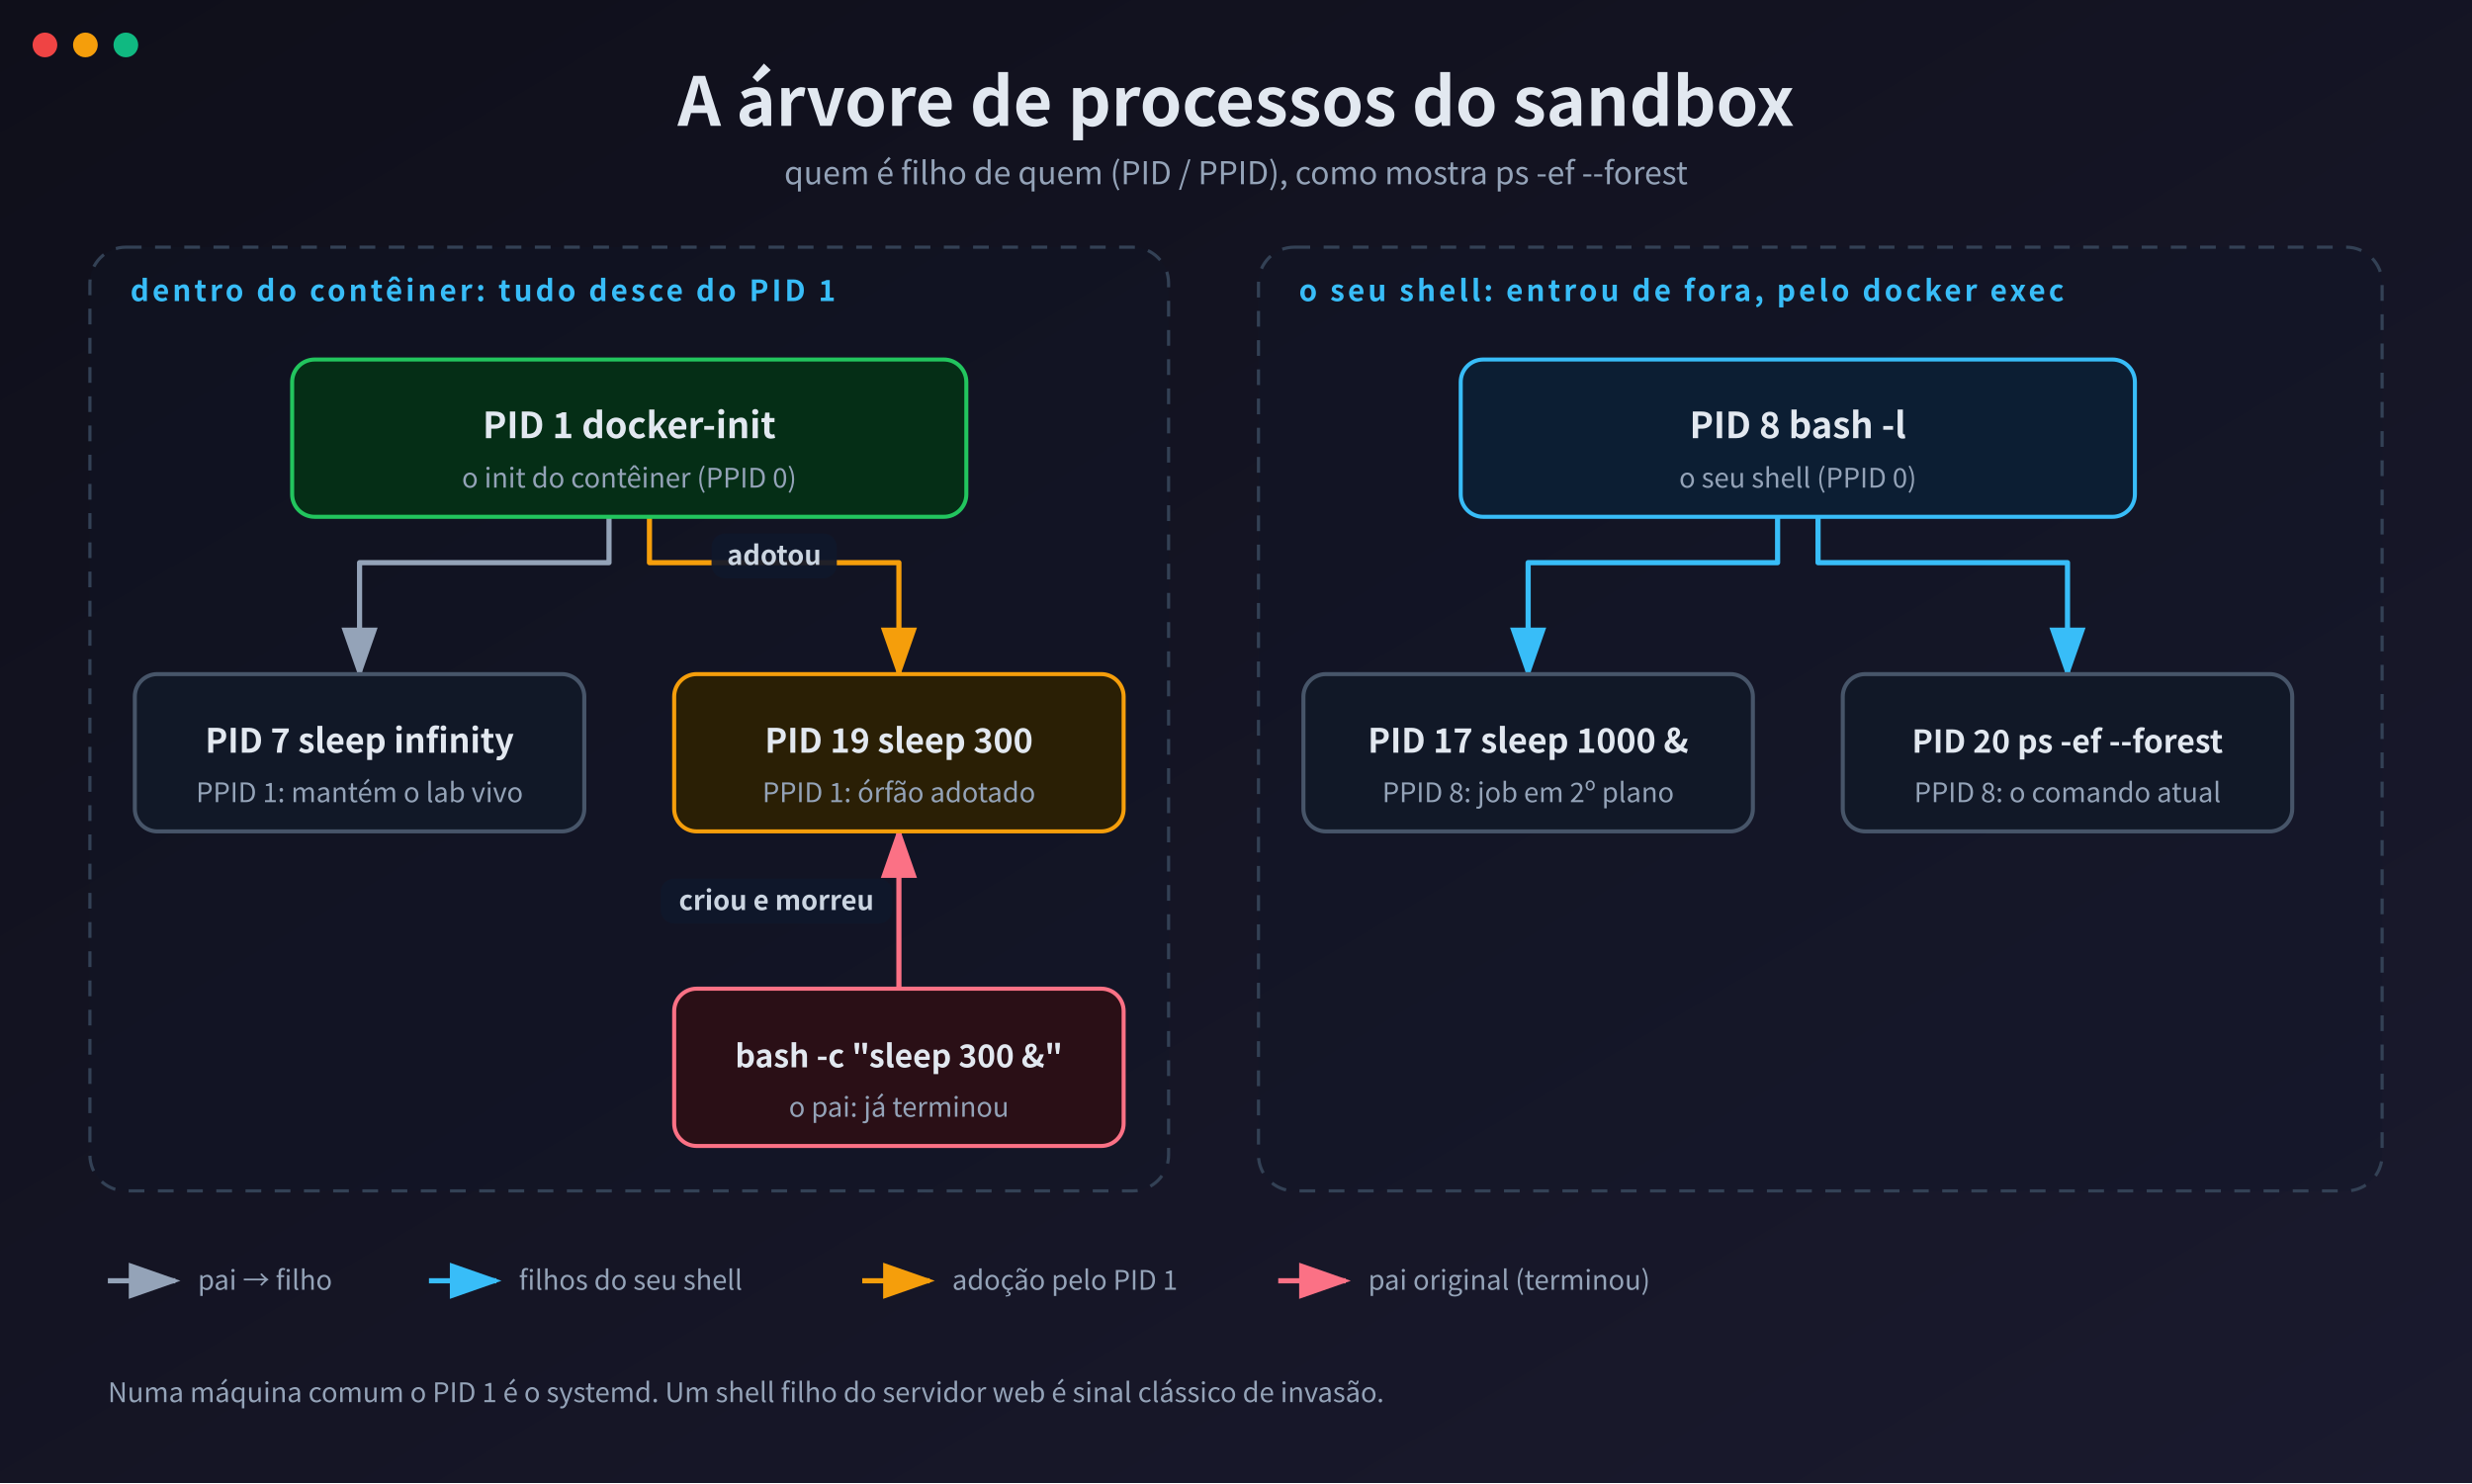
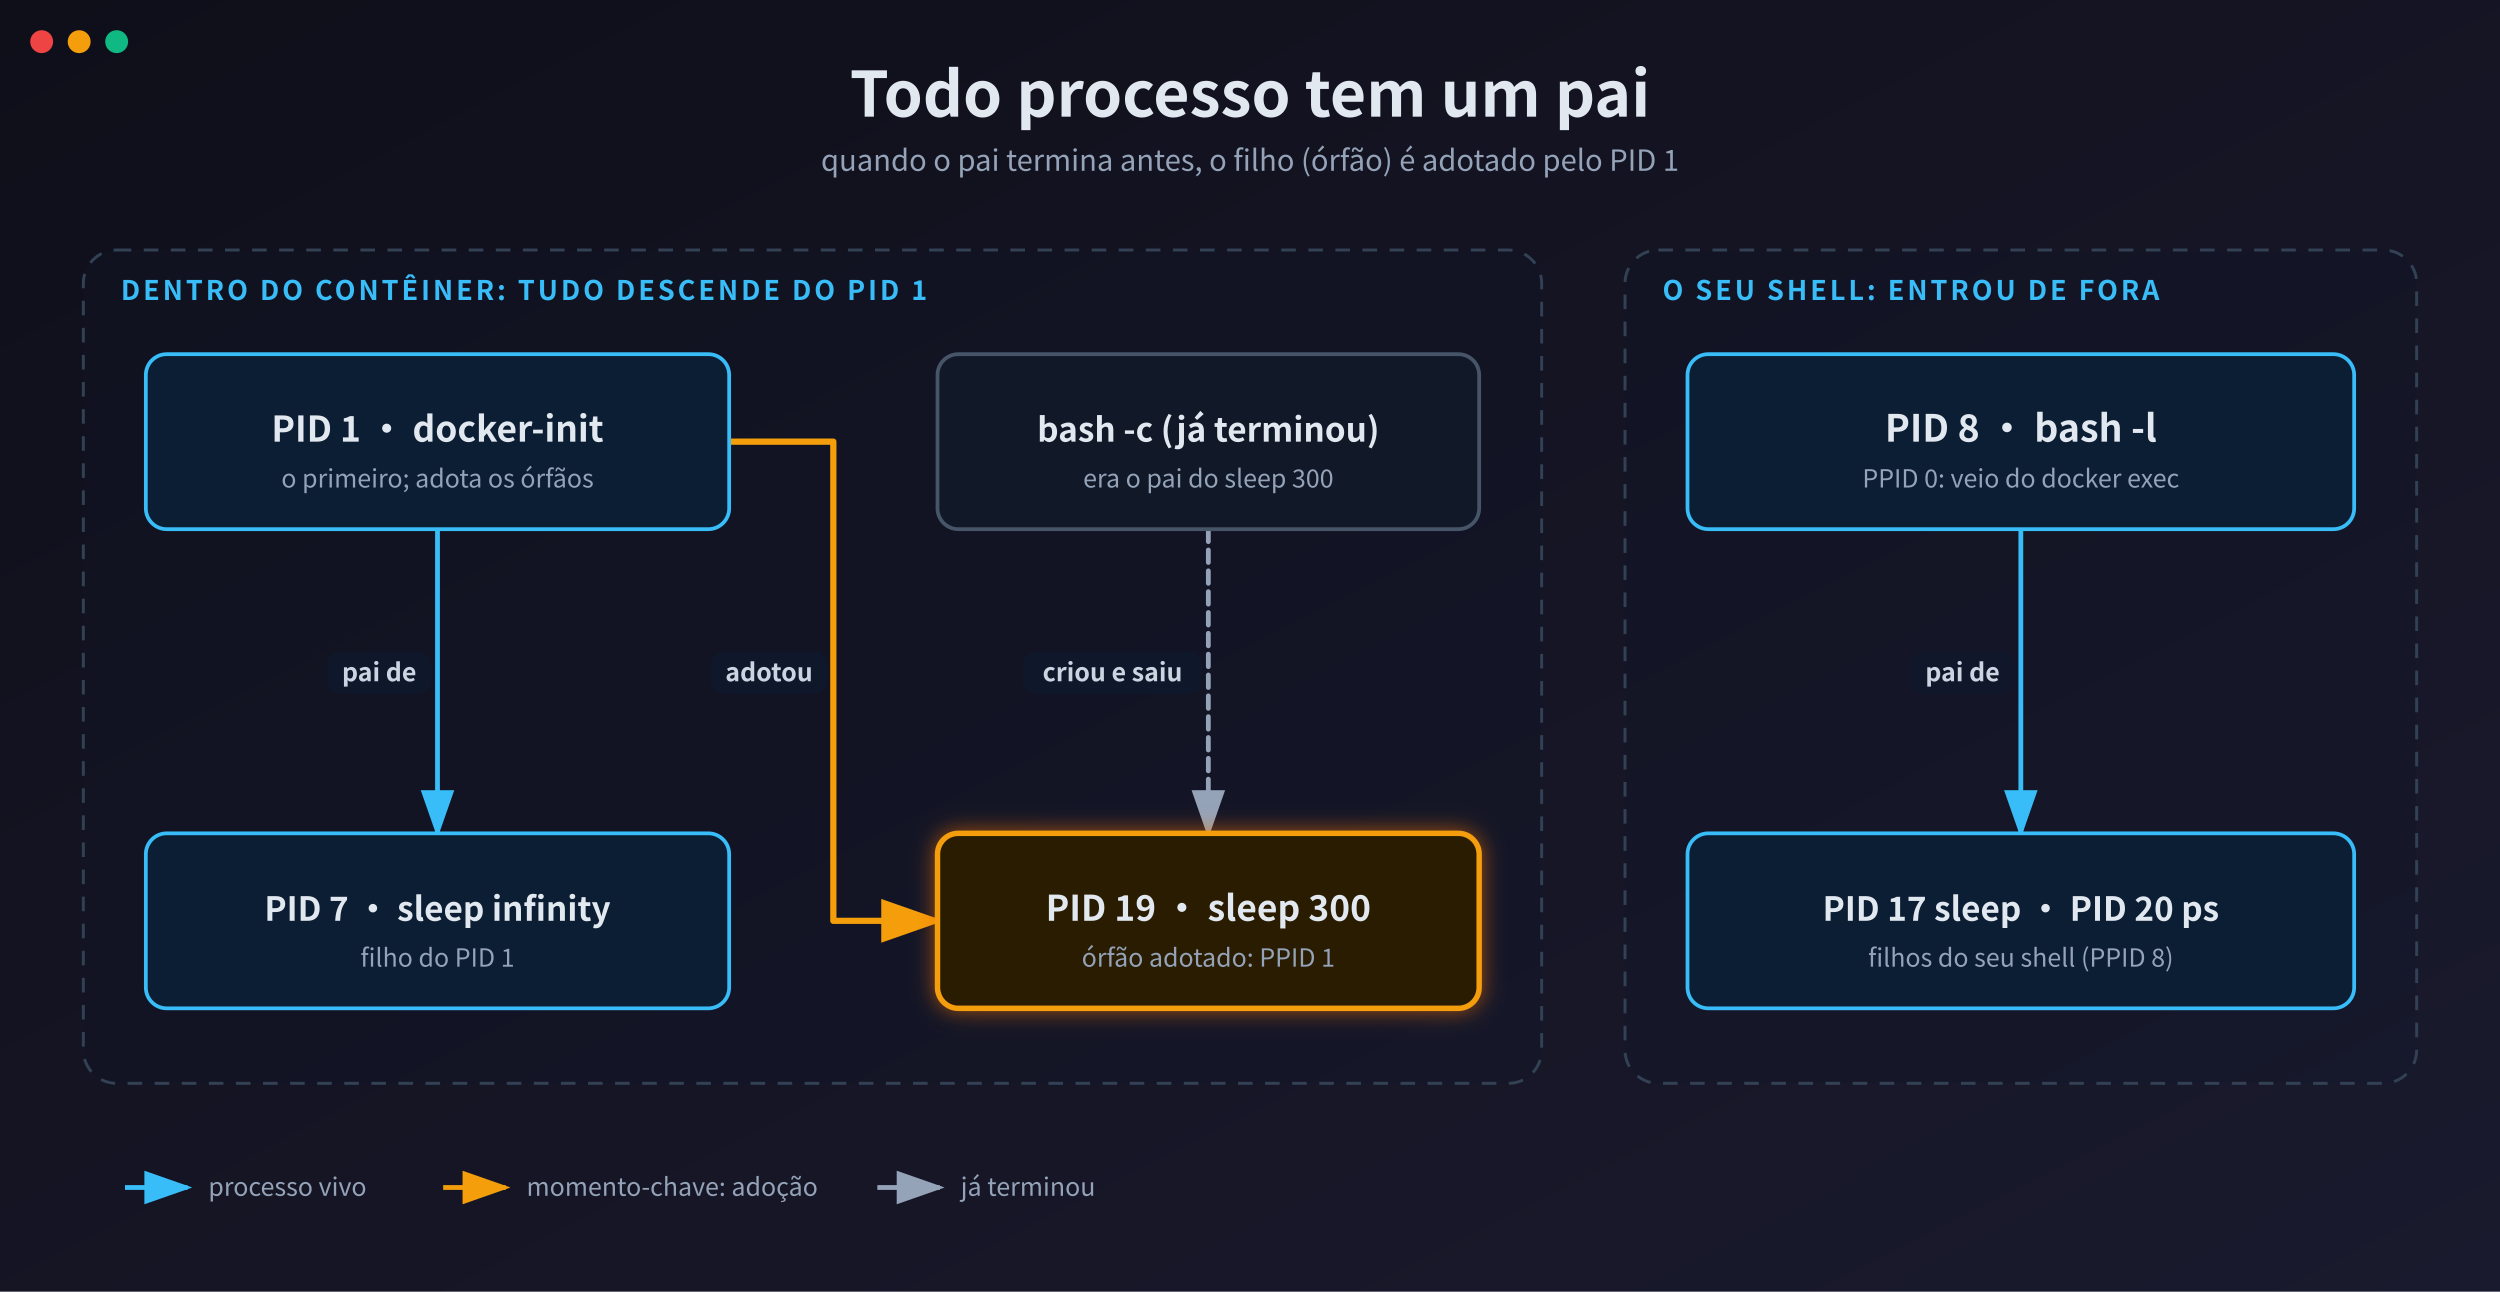
- <svg xmlns="http://www.w3.org/2000/svg" viewBox="0 0 1100 660" width="1100" height="660" data-generator="fireworks-tech-graph" data-schema-version="1" data-text-metrics="heuristic-v1" data-style-id="2" data-visual-theme="Dark Terminal" data-diagram-type="architecture" data-motion-scene="" data-semantic-profile="generic" data-semantic-valid="true" data-quality-profile="showcase" data-max-bends-per-edge="2" data-max-total-bends="8" data-max-route-stretch="1.35" data-max-bridged-crossings="0" data-min-node-gap="40.0" data-min-container-gutter="20.0" data-min-label-clearance="4.0" data-min-segment-length="16.0">
+ <svg xmlns="http://www.w3.org/2000/svg" viewBox="0 0 1200 620" width="1200" height="620" data-generator="fireworks-tech-graph" data-schema-version="1" data-text-metrics="heuristic-v1" data-style-id="2" data-visual-theme="Dark Terminal" data-diagram-type="architecture" data-motion-scene="" data-semantic-profile="generic" data-semantic-valid="true" data-quality-profile="standard" data-max-bends-per-edge="12" data-max-total-bends="100" data-max-route-stretch="5.0" data-max-bridged-crossings="8" data-min-node-gap="0.0" data-min-container-gutter="0.0" data-min-label-clearance="2.0" data-min-segment-length="0.0">
  <defs>
    <marker id="arrowA" markerWidth="10" markerHeight="7" refX="9" refY="3.5" orient="auto">
      <polygon points="0 0, 10 3.5, 0 7" fill="#a855f7" />
    </marker>
    <marker id="arrowB" markerWidth="10" markerHeight="7" refX="9" refY="3.5" orient="auto">
      <polygon points="0 0, 10 3.5, 0 7" fill="#22c55e" />
    </marker>
    <marker id="arrowC" markerWidth="10" markerHeight="7" refX="9" refY="3.5" orient="auto">
      <polygon points="0 0, 10 3.5, 0 7" fill="#38bdf8" />
    </marker>
    <marker id="arrowE" markerWidth="10" markerHeight="7" refX="9" refY="3.5" orient="auto">
      <polygon points="0 0, 10 3.5, 0 7" fill="#fb7185" />
    </marker>
    <marker id="arrowF" markerWidth="10" markerHeight="7" refX="9" refY="3.5" orient="auto">
      <polygon points="0 0, 10 3.5, 0 7" fill="#f59e0b" />
    </marker>
    <marker id="arrowG" markerWidth="10" markerHeight="7" refX="9" refY="3.5" orient="auto">
      <polygon points="0 0, 10 3.5, 0 7" fill="#f97316" />
    </marker>
    <marker id="arrowH" markerWidth="10" markerHeight="7" refX="9" refY="3.5" orient="auto">
      <polygon points="0 0, 10 3.5, 0 7" fill="#94a3b8" />
    </marker>
    <linearGradient id="terminalGradient" x1="0%" y1="0%" x2="100%" y2="100%">
      <stop offset="0%" stop-color="#0f0f1a" />
      <stop offset="100%" stop-color="#1a1a2e" />
    </linearGradient>
    <filter id="glowBlue" x="-30%" y="-30%" width="160%" height="160%">
      <feDropShadow dx="0" dy="0" stdDeviation="5" flood-color="#3b82f6" flood-opacity="0.65" />
    </filter>
    <filter id="glowPurple" x="-30%" y="-30%" width="160%" height="160%">
      <feDropShadow dx="0" dy="0" stdDeviation="5" flood-color="#a855f7" flood-opacity="0.72" />
    </filter>
    <filter id="glowGreen" x="-30%" y="-30%" width="160%" height="160%">
      <feDropShadow dx="0" dy="0" stdDeviation="5" flood-color="#22c55e" flood-opacity="0.62" />
    </filter>
    <filter id="glowOrange" x="-30%" y="-30%" width="160%" height="160%">
      <feDropShadow dx="0" dy="0" stdDeviation="5" flood-color="#f97316" flood-opacity="0.62" />
    </filter>
    <style>
    text { font-family: 'SF Mono', 'Fira Code', Menlo, 'Noto Sans CJK SC', 'Microsoft YaHei', 'SimHei', monospace; }
    .title { font-size: 30px; font-weight: 700; fill: #e2e8f0; }
    .subtitle { font-size: 14px; font-weight: 500; fill: #94a3b8; }
    .section { font-size: 13px; font-weight: 700; fill: #38bdf8; letter-spacing: 1.4px; }
    .section-sub { font-size: 12px; font-weight: 500; fill: #94a3b8; }
    .node-title { font-weight: 700; fill: #e2e8f0; }
    .node-sub { font-weight: 500; fill: #94a3b8; }
    .node-type { font-size: 12px; font-weight: 700; fill: #94a3b8; letter-spacing: 0.08em; }
    .arrow-label { font-size: 12px; font-weight: 600; fill: #cbd5e1; }
    .legend { font-size: 12px; font-weight: 500; fill: #94a3b8; }
    .footnote { font-size: 12px; font-weight: 500; fill: #94a3b8; }
    .metric-label { font-size: 8.5px; font-weight: 700; fill: #94a3b8; text-transform: uppercase; }
    .metric-value { font-size: 9.5px; font-weight: 700; fill: #e2e8f0; }
    </style>
  </defs>
-   <rect data-graph-role="background" width="1100.0" height="660.0" fill="url(#terminalGradient)" />
+   <rect data-graph-role="background" width="1200.0" height="620.0" fill="url(#terminalGradient)" />
  <circle cx="20.0" cy="20" r="5.5" fill="#ef4444" />
  <circle cx="38.0" cy="20" r="5.5" fill="#f59e0b" />
  <circle cx="56.0" cy="20" r="5.5" fill="#10b981" />
-   <text x="550.0" y="56" text-anchor="middle" class="title">A árvore de processos do sandbox</text>
-   <text x="550.0" y="82" text-anchor="middle" class="subtitle">quem é filho de quem (PID / PPID), como mostra ps -ef --forest</text>
-   <g id="c-init" data-graph-role="container" data-container-id="c-init" data-semantic-role="boundary" data-graph-bounds="40,110,520,530">
-     <rect data-graph-role="container" x="40.0" y="110.0" width="480.0" height="420.0" rx="16.0" fill="rgba(15,23,42,0.28)" stroke="#334155" stroke-width="1.4" stroke-dasharray="7 6" />
-     <text x="58.0" y="134.0" class="section">dentro do contêiner: tudo desce do PID 1</text>
-     <rect id="c-init-header" data-graph-role="reserved" data-reserved-kind="container-header" x="48" y="116" width="301.44" height="30" fill="none" stroke="none" />
+   <text x="600.0" y="56" text-anchor="middle" class="title">Todo processo tem um pai</text>
+   <text x="600.0" y="82" text-anchor="middle" class="subtitle">quando o pai termina antes, o filho (órfão) é adotado pelo PID 1</text>
+   <g id="dentro" data-graph-role="container" data-container-id="dentro" data-semantic-role="boundary" data-graph-bounds="40,120,740,520">
+     <rect data-graph-role="container" x="40.0" y="120.0" width="700.0" height="400.0" rx="16.0" fill="rgba(15,23,42,0.28)" stroke="#334155" stroke-width="1.4" stroke-dasharray="7 6" />
+     <text x="58.0" y="144.0" class="section">DENTRO DO CONTÊINER: TUDO DESCENDE DO PID 1</text>
+     <rect id="dentro-header" data-graph-role="reserved" data-reserved-kind="container-header" x="48" y="126" width="324.06" height="30" fill="none" stroke="none" />
  </g>
-   <g id="c-shell" data-graph-role="container" data-container-id="c-shell" data-semantic-role="boundary" data-graph-bounds="560,110,1060,530">
-     <rect data-graph-role="container" x="560.0" y="110.0" width="500.0" height="420.0" rx="16.0" fill="rgba(15,23,42,0.28)" stroke="#334155" stroke-width="1.4" stroke-dasharray="7 6" />
-     <text x="578.0" y="134.0" class="section">o seu shell: entrou de fora, pelo docker exec</text>
-     <rect id="c-shell-header" data-graph-role="reserved" data-reserved-kind="container-header" x="568" y="116" width="329.52" height="30" fill="none" stroke="none" />
+   <g id="fora" data-graph-role="container" data-container-id="fora" data-semantic-role="boundary" data-graph-bounds="780,120,1160,520">
+     <rect data-graph-role="container" x="780.0" y="120.0" width="380.0" height="400.0" rx="16.0" fill="rgba(15,23,42,0.28)" stroke="#334155" stroke-width="1.4" stroke-dasharray="7 6" />
+     <text x="798.0" y="144.0" class="section">O SEU SHELL: ENTROU DE FORA</text>
+     <rect id="fora-header" data-graph-role="reserved" data-reserved-kind="container-header" x="788" y="126" width="215.9" height="30" fill="none" stroke="none" />
  </g>
-   <path id="init-inf" data-graph-role="edge" data-edge-id="init-inf" data-source="init" data-target="inf" data-edge-kind="flow" data-topic-id="" data-flow="neutral" data-motion-role="" data-motion-stage="" data-motion-order="" data-protocol="" data-via="" data-critical-path-id="" data-critical-hop="" data-critical-hops="" data-critical="false" data-bends="2" data-route-stretch="1.0" data-bridges="" d="M 271,230 L 271,250.4 L 160,250.4 L 160,300" fill="none" stroke="#94a3b8" stroke-width="2.3" stroke-linecap="round" stroke-linejoin="round" marker-end="url(#arrowH)" />
-   <path id="init-s300" data-graph-role="edge" data-edge-id="init-s300" data-source="init" data-target="s300" data-edge-kind="flow" data-topic-id="" data-flow="async" data-motion-role="" data-motion-stage="" data-motion-order="" data-protocol="" data-via="" data-critical-path-id="" data-critical-hop="" data-critical-hops="" data-critical="false" data-bends="2" data-route-stretch="1.0" data-bridges="" d="M 289,230 L 289,250.4 L 400,250.4 L 400,300" fill="none" stroke="#f59e0b" stroke-width="2.3" stroke-linecap="round" stroke-linejoin="round" marker-end="url(#arrowF)" />
-   <path id="bashc-s300" data-graph-role="edge" data-edge-id="bashc-s300" data-source="bashc" data-target="s300" data-edge-kind="flow" data-topic-id="" data-flow="data" data-motion-role="" data-motion-stage="" data-motion-order="" data-protocol="" data-via="" data-critical-path-id="" data-critical-hop="" data-critical-hops="" data-critical="false" data-bends="0" data-route-stretch="1.0" data-bridges="" d="M 400,440 L 400,370" fill="none" stroke="#fb7185" stroke-width="2.3" stroke-linecap="round" stroke-linejoin="round" marker-end="url(#arrowE)" />
-   <path id="bash-a-s1000" data-graph-role="edge" data-edge-id="bash-a-s1000" data-source="bash" data-target="s1000" data-edge-kind="flow" data-topic-id="" data-flow="read" data-motion-role="" data-motion-stage="" data-motion-order="" data-protocol="" data-via="" data-critical-path-id="" data-critical-hop="" data-critical-hops="" data-critical="false" data-bends="2" data-route-stretch="1.0" data-bridges="" d="M 791,230 L 791,250.4 L 680,250.4 L 680,300" fill="none" stroke="#38bdf8" stroke-width="2.3" stroke-linecap="round" stroke-linejoin="round" marker-end="url(#arrowC)" />
-   <path id="bash-b-ps" data-graph-role="edge" data-edge-id="bash-b-ps" data-source="bash" data-target="ps" data-edge-kind="flow" data-topic-id="" data-flow="read" data-motion-role="" data-motion-stage="" data-motion-order="" data-protocol="" data-via="" data-critical-path-id="" data-critical-hop="" data-critical-hops="" data-critical="false" data-bends="2" data-route-stretch="1.0" data-bridges="" d="M 809,230 L 809,250.4 L 920,250.4 L 920,300" fill="none" stroke="#38bdf8" stroke-width="2.3" stroke-linecap="round" stroke-linejoin="round" marker-end="url(#arrowC)" />
-   <g id="node-init" data-graph-role="node" data-node-id="init" data-semantic-role="rect" data-motion-role="" data-motion-stage="" data-motion-order="" data-parent="" data-deployment-id="" data-topic-id="" data-span-id="" data-station-order="" data-status="" data-start-ms="" data-duration-ms="" data-parent-span="" data-graph-bounds="130,160,430,230">
-     <rect x="130.0" y="160.0" width="300.0" height="70.0" rx="10.0" fill="#052e16" stroke="#22c55e" stroke-width="1.8" />
-     <text data-text-role="title" data-full-text="PID 1  docker-init" data-text-max-width="276.0" x="280.0" y="195.0" text-anchor="middle" class="node-title" font-size="16.0">PID 1 docker-init</text>
-     <text data-text-role="subtitle" data-full-text="o init do contêiner (PPID 0)" data-text-max-width="276.0" x="280.0" y="217.0" text-anchor="middle" class="node-sub" font-size="12">o init do contêiner (PPID 0)</text>
+   <path id="adotou" data-graph-role="edge" data-edge-id="adotou" data-source="init" data-target="orfao" data-edge-kind="flow" data-topic-id="" data-flow="async" data-motion-role="" data-motion-stage="" data-motion-order="" data-protocol="" data-via="" data-critical-path-id="" data-critical-hop="" data-critical-hops="" data-critical="false" data-bends="2" data-route-stretch="1.0" data-bridges="" d="M 350,212 L 400,212 L 400,442 L 450,442" fill="none" stroke="#f59e0b" stroke-width="3.0" stroke-linecap="round" stroke-linejoin="round" marker-end="url(#arrowF)" />
+   <path id="p1-7" data-graph-role="edge" data-edge-id="p1-7" data-source="init" data-target="infinity" data-edge-kind="flow" data-topic-id="" data-flow="read" data-motion-role="" data-motion-stage="" data-motion-order="" data-protocol="" data-via="" data-critical-path-id="" data-critical-hop="" data-critical-hops="" data-critical="false" data-bends="0" data-route-stretch="1.0" data-bridges="" d="M 210,254 L 210,400" fill="none" stroke="#38bdf8" stroke-width="2.3" stroke-linecap="round" stroke-linejoin="round" marker-end="url(#arrowC)" />
+   <path id="criou" data-graph-role="edge" data-edge-id="criou" data-source="bashc" data-target="orfao" data-edge-kind="flow" data-topic-id="" data-flow="neutral" data-motion-role="" data-motion-stage="" data-motion-order="" data-protocol="" data-via="" data-critical-path-id="" data-critical-hop="" data-critical-hops="" data-critical="false" data-bends="0" data-route-stretch="1.0" data-bridges="" d="M 580,254 L 580,400" fill="none" stroke="#94a3b8" stroke-width="2.3" stroke-linecap="round" stroke-linejoin="round" marker-end="url(#arrowH)" stroke-dasharray="6,4" />
+   <path id="p8" data-graph-role="edge" data-edge-id="p8" data-source="shell" data-target="filhos" data-edge-kind="flow" data-topic-id="" data-flow="read" data-motion-role="" data-motion-stage="" data-motion-order="" data-protocol="" data-via="" data-critical-path-id="" data-critical-hop="" data-critical-hops="" data-critical="false" data-bends="0" data-route-stretch="1.0" data-bridges="" d="M 970,254 L 970,400" fill="none" stroke="#38bdf8" stroke-width="2.3" stroke-linecap="round" stroke-linejoin="round" marker-end="url(#arrowC)" />
+   <g id="node-init" data-graph-role="node" data-node-id="init" data-semantic-role="rect" data-motion-role="" data-motion-stage="" data-motion-order="" data-parent="" data-deployment-id="" data-topic-id="" data-span-id="" data-station-order="" data-status="" data-start-ms="" data-duration-ms="" data-parent-span="" data-graph-bounds="70,170,350,254">
+     <rect x="70.0" y="170.0" width="280.0" height="84.0" rx="10.0" fill="#0c1e33" stroke="#38bdf8" stroke-width="1.8" />
+     <text data-text-role="title" data-full-text="PID 1 · docker-init" data-text-max-width="256.0" x="210.0" y="212.0" text-anchor="middle" class="node-title" font-size="17.0">PID 1 · docker-init</text>
+     <text data-text-role="subtitle" data-full-text="o primeiro; adota os órfãos" data-text-max-width="256.0" x="210.0" y="234.0" text-anchor="middle" class="node-sub" font-size="12">o primeiro; adota os órfãos</text>
  </g>
-   <g id="node-inf" data-graph-role="node" data-node-id="inf" data-semantic-role="rect" data-motion-role="" data-motion-stage="" data-motion-order="" data-parent="" data-deployment-id="" data-topic-id="" data-span-id="" data-station-order="" data-status="" data-start-ms="" data-duration-ms="" data-parent-span="" data-graph-bounds="60,300,260,370">
-     <rect x="60.0" y="300.0" width="200.0" height="70.0" rx="10.0" fill="#111827" stroke="#475569" stroke-width="1.8" />
-     <text data-text-role="title" data-full-text="PID 7  sleep infinity" data-text-max-width="176.0" x="160.0" y="335.0" text-anchor="middle" class="node-title" font-size="15.0">PID 7 sleep infinity</text>
-     <text data-text-role="subtitle" data-full-text="PPID 1: mantém o lab vivo" data-text-max-width="176.0" x="160.0" y="357.0" text-anchor="middle" class="node-sub" font-size="12">PPID 1: mantém o lab vivo</text>
+   <g id="node-bashc" data-graph-role="node" data-node-id="bashc" data-semantic-role="rect" data-motion-role="" data-motion-stage="" data-motion-order="" data-parent="" data-deployment-id="" data-topic-id="" data-span-id="" data-station-order="" data-status="" data-start-ms="" data-duration-ms="" data-parent-span="" data-graph-bounds="450,170,710,254">
+     <rect x="450.0" y="170.0" width="260.0" height="84.0" rx="10.0" fill="#111827" stroke="#475569" stroke-width="1.8" />
+     <text data-text-role="title" data-full-text="bash -c (já terminou)" data-text-max-width="236.0" x="580.0" y="212.0" text-anchor="middle" class="node-title" font-size="16.0">bash -c (já terminou)</text>
+     <text data-text-role="subtitle" data-full-text="era o pai do sleep 300" data-text-max-width="236.0" x="580.0" y="234.0" text-anchor="middle" class="node-sub" font-size="12">era o pai do sleep 300</text>
  </g>
-   <g id="node-s300" data-graph-role="node" data-node-id="s300" data-semantic-role="rect" data-motion-role="" data-motion-stage="" data-motion-order="" data-parent="" data-deployment-id="" data-topic-id="" data-span-id="" data-station-order="" data-status="" data-start-ms="" data-duration-ms="" data-parent-span="" data-graph-bounds="300,300,500,370">
-     <rect x="300.0" y="300.0" width="200.0" height="70.0" rx="10.0" fill="#2a1f05" stroke="#f59e0b" stroke-width="1.8" />
-     <text data-text-role="title" data-full-text="PID 19  sleep 300" data-text-max-width="176.0" x="400.0" y="335.0" text-anchor="middle" class="node-title" font-size="15.0">PID 19 sleep 300</text>
-     <text data-text-role="subtitle" data-full-text="PPID 1: órfão adotado" data-text-max-width="176.0" x="400.0" y="357.0" text-anchor="middle" class="node-sub" font-size="12">PPID 1: órfão adotado</text>
+   <g id="node-infinity" data-graph-role="node" data-node-id="infinity" data-semantic-role="rect" data-motion-role="" data-motion-stage="" data-motion-order="" data-parent="" data-deployment-id="" data-topic-id="" data-span-id="" data-station-order="" data-status="" data-start-ms="" data-duration-ms="" data-parent-span="" data-graph-bounds="70,400,350,484">
+     <rect x="70.0" y="400.0" width="280.0" height="84.0" rx="10.0" fill="#0c1e33" stroke="#38bdf8" stroke-width="1.8" />
+     <text data-text-role="title" data-full-text="PID 7 · sleep infinity" data-text-max-width="256.0" x="210.0" y="442.0" text-anchor="middle" class="node-title" font-size="16.0">PID 7 · sleep infinity</text>
+     <text data-text-role="subtitle" data-full-text="filho do PID 1" data-text-max-width="256.0" x="210.0" y="464.0" text-anchor="middle" class="node-sub" font-size="12">filho do PID 1</text>
  </g>
-   <g id="node-bashc" data-graph-role="node" data-node-id="bashc" data-semantic-role="rect" data-motion-role="" data-motion-stage="" data-motion-order="" data-parent="" data-deployment-id="" data-topic-id="" data-span-id="" data-station-order="" data-status="" data-start-ms="" data-duration-ms="" data-parent-span="" data-graph-bounds="300,440,500,510">
-     <rect x="300.0" y="440.0" width="200.0" height="70.0" rx="10.0" fill="#2a0f16" stroke="#fb7185" stroke-width="1.8" />
-     <text data-text-role="title" data-full-text="bash -c &quot;sleep 300 &amp;&quot;" data-text-max-width="176.0" x="400.0" y="475.0" text-anchor="middle" class="node-title" font-size="14.0">bash -c "sleep 300 &amp;"</text>
-     <text data-text-role="subtitle" data-full-text="o pai: já terminou" data-text-max-width="176.0" x="400.0" y="497.0" text-anchor="middle" class="node-sub" font-size="12">o pai: já terminou</text>
+   <g id="node-orfao" data-graph-role="node" data-node-id="orfao" data-semantic-role="rect" data-motion-role="" data-motion-stage="" data-motion-order="" data-parent="" data-deployment-id="" data-topic-id="" data-span-id="" data-station-order="" data-status="" data-start-ms="" data-duration-ms="" data-parent-span="" data-graph-bounds="450,400,710,484">
+     <rect x="450.0" y="400.0" width="260.0" height="84.0" rx="10.0" fill="#2a1f05" stroke="#f59e0b" stroke-width="2.6" filter="url(#glowOrange)" />
+     <text data-text-role="title" data-full-text="PID 19 · sleep 300" data-text-max-width="236.0" x="580.0" y="442.0" text-anchor="middle" class="node-title" font-size="17.0">PID 19 · sleep 300</text>
+     <text data-text-role="subtitle" data-full-text="órfão adotado: PPID 1" data-text-max-width="236.0" x="580.0" y="464.0" text-anchor="middle" class="node-sub" font-size="12">órfão adotado: PPID 1</text>
  </g>
-   <g id="node-bash" data-graph-role="node" data-node-id="bash" data-semantic-role="rect" data-motion-role="" data-motion-stage="" data-motion-order="" data-parent="" data-deployment-id="" data-topic-id="" data-span-id="" data-station-order="" data-status="" data-start-ms="" data-duration-ms="" data-parent-span="" data-graph-bounds="650,160,950,230">
-     <rect x="650.0" y="160.0" width="300.0" height="70.0" rx="10.0" fill="#0c1e33" stroke="#38bdf8" stroke-width="1.8" />
-     <text data-text-role="title" data-full-text="PID 8  bash -l" data-text-max-width="276.0" x="800.0" y="195.0" text-anchor="middle" class="node-title" font-size="16.0">PID 8 bash -l</text>
-     <text data-text-role="subtitle" data-full-text="o seu shell (PPID 0)" data-text-max-width="276.0" x="800.0" y="217.0" text-anchor="middle" class="node-sub" font-size="12">o seu shell (PPID 0)</text>
+   <g id="node-shell" data-graph-role="node" data-node-id="shell" data-semantic-role="rect" data-motion-role="" data-motion-stage="" data-motion-order="" data-parent="" data-deployment-id="" data-topic-id="" data-span-id="" data-station-order="" data-status="" data-start-ms="" data-duration-ms="" data-parent-span="" data-graph-bounds="810,170,1130,254">
+     <rect x="810.0" y="170.0" width="320.0" height="84.0" rx="10.0" fill="#0c1e33" stroke="#38bdf8" stroke-width="1.8" />
+     <text data-text-role="title" data-full-text="PID 8 · bash -l" data-text-max-width="296.0" x="970.0" y="212.0" text-anchor="middle" class="node-title" font-size="18">PID 8 · bash -l</text>
+     <text data-text-role="subtitle" data-full-text="PPID 0: veio do docker exec" data-text-max-width="296.0" x="970.0" y="234.0" text-anchor="middle" class="node-sub" font-size="12">PPID 0: veio do docker exec</text>
  </g>
-   <g id="node-s1000" data-graph-role="node" data-node-id="s1000" data-semantic-role="rect" data-motion-role="" data-motion-stage="" data-motion-order="" data-parent="" data-deployment-id="" data-topic-id="" data-span-id="" data-station-order="" data-status="" data-start-ms="" data-duration-ms="" data-parent-span="" data-graph-bounds="580,300,780,370">
-     <rect x="580.0" y="300.0" width="200.0" height="70.0" rx="10.0" fill="#111827" stroke="#475569" stroke-width="1.8" />
-     <text data-text-role="title" data-full-text="PID 17  sleep 1000 &amp;" data-text-max-width="176.0" x="680.0" y="335.0" text-anchor="middle" class="node-title" font-size="15.0">PID 17 sleep 1000 &amp;</text>
-     <text data-text-role="subtitle" data-full-text="PPID 8: job em 2º plano" data-text-max-width="176.0" x="680.0" y="357.0" text-anchor="middle" class="node-sub" font-size="12">PPID 8: job em 2º plano</text>
+   <g id="node-filhos" data-graph-role="node" data-node-id="filhos" data-semantic-role="rect" data-motion-role="" data-motion-stage="" data-motion-order="" data-parent="" data-deployment-id="" data-topic-id="" data-span-id="" data-station-order="" data-status="" data-start-ms="" data-duration-ms="" data-parent-span="" data-graph-bounds="810,400,1130,484">
+     <rect x="810.0" y="400.0" width="320.0" height="84.0" rx="10.0" fill="#0c1e33" stroke="#38bdf8" stroke-width="1.8" />
+     <text data-text-role="title" data-full-text="PID 17 sleep · PID 20 ps" data-text-max-width="296.0" x="970.0" y="442.0" text-anchor="middle" class="node-title" font-size="16.0">PID 17 sleep · PID 20 ps</text>
+     <text data-text-role="subtitle" data-full-text="filhos do seu shell (PPID 8)" data-text-max-width="296.0" x="970.0" y="464.0" text-anchor="middle" class="node-sub" font-size="12">filhos do seu shell (PPID 8)</text>
  </g>
-   <g id="node-ps" data-graph-role="node" data-node-id="ps" data-semantic-role="rect" data-motion-role="" data-motion-stage="" data-motion-order="" data-parent="" data-deployment-id="" data-topic-id="" data-span-id="" data-station-order="" data-status="" data-start-ms="" data-duration-ms="" data-parent-span="" data-graph-bounds="820,300,1020,370">
-     <rect x="820.0" y="300.0" width="200.0" height="70.0" rx="10.0" fill="#111827" stroke="#475569" stroke-width="1.8" />
-     <text data-text-role="title" data-full-text="PID 20  ps -ef --forest" data-text-max-width="176.0" x="920.0" y="335.0" text-anchor="middle" class="node-title" font-size="14.02">PID 20 ps -ef --forest</text>
-     <text data-text-role="subtitle" data-full-text="PPID 8: o comando atual" data-text-max-width="176.0" x="920.0" y="357.0" text-anchor="middle" class="node-sub" font-size="12">PPID 8: o comando atual</text>
+   <g id="p1-7-label" data-graph-role="label" data-owner="p1-7" data-graph-bounds="157,313,207,333">
+     <rect x="157.0" y="313.0" width="50.0" height="20" rx="6" fill="#0f172a" opacity="0.92" />
+     <text x="182.0" y="327.0" text-anchor="middle" class="arrow-label">pai de</text>
  </g>
-   <g id="init-s300-label" data-graph-role="label" data-owner="init-s300" data-graph-bounds="316.62,237.4,372.38,257.4">
-     <rect x="316.62" y="237.4" width="55.76" height="20" rx="6" fill="#0f172a" opacity="0.92" />
-     <text x="344.5" y="251.4" text-anchor="middle" class="arrow-label">adotou</text>
+   <g id="criou-label" data-graph-role="label" data-owner="criou" data-graph-bounds="491,313,577,333">
+     <rect x="491.0" y="313.0" width="86.0" height="20" rx="6" fill="#0f172a" opacity="0.92" />
+     <text x="534.0" y="327.0" text-anchor="middle" class="arrow-label">criou e saiu</text>
  </g>
-   <g id="bashc-s300-label" data-graph-role="label" data-owner="bashc-s300" data-graph-bounds="293.96,391,397,411">
-     <rect x="293.96" y="391.0" width="103.04" height="20" rx="6" fill="#0f172a" opacity="0.92" />
-     <text x="345.48" y="405.0" text-anchor="middle" class="arrow-label">criou e morreu</text>
+   <g id="adotou-label" data-graph-role="label" data-owner="adotou" data-graph-bounds="341.24,313,397,333">
+     <rect x="341.24" y="313.0" width="55.76" height="20" rx="6" fill="#0f172a" opacity="0.92" />
+     <text x="369.12" y="327.0" text-anchor="middle" class="arrow-label">adotou</text>
+   </g>
+   <g id="p8-label" data-graph-role="label" data-owner="p8" data-graph-bounds="917,313,967,333">
+     <rect x="917.0" y="313.0" width="50.0" height="20" rx="6" fill="#0f172a" opacity="0.92" />
+     <text x="942.0" y="327.0" text-anchor="middle" class="arrow-label">pai de</text>
  </g>
  <g id="legend" data-graph-role="legend">
-     <rect id="legend-zone" data-graph-role="reserved" data-reserved-kind="legend" x="38" y="556" width="730" height="46" rx="10" fill="none" stroke="none" />
-     <line data-graph-role="decoration" x1="48.0" y1="570.0" x2="78.0" y2="570.0" stroke="#94a3b8" stroke-width="2.3" marker-end="url(#arrowH)" />
-     <text data-graph-role="decoration" x="88.0" y="574.0" class="legend">pai → filho   </text>
-     <line data-graph-role="decoration" x1="190.88" y1="570.0" x2="220.88" y2="570.0" stroke="#38bdf8" stroke-width="2.3" marker-end="url(#arrowC)" />
-     <text data-graph-role="decoration" x="230.88" y="574.0" class="legend">filhos do seu shell   </text>
-     <line data-graph-role="decoration" x1="383.68" y1="570.0" x2="413.68" y2="570.0" stroke="#f59e0b" stroke-width="2.3" marker-end="url(#arrowF)" />
-     <text data-graph-role="decoration" x="423.68" y="574.0" class="legend">adoção pelo PID 1   </text>
-     <line data-graph-role="decoration" x1="568.8" y1="570.0" x2="598.8" y2="570.0" stroke="#fb7185" stroke-width="2.3" marker-end="url(#arrowE)" />
-     <text data-graph-role="decoration" x="608.8" y="574.0" class="legend">pai original (terminou)</text>
-   </g>
-   <g id="footer" data-graph-role="reserved" data-graph-bounds="48,612,741,628">
-     <text x="48.0" y="624.0" class="footnote">Numa máquina comum o PID 1 é o systemd. Um shell filho do servidor web é sinal clássico de invasão.</text>
+     <rect id="legend-zone" data-graph-role="reserved" data-reserved-kind="legend" x="50" y="556" width="501.92" height="46" rx="10" fill="none" stroke="none" />
+     <line data-graph-role="decoration" x1="60.0" y1="570.0" x2="90.0" y2="570.0" stroke="#38bdf8" stroke-width="2.3" marker-end="url(#arrowC)" />
+     <text data-graph-role="decoration" x="100.0" y="574.0" class="legend">processo vivo</text>
+     <line data-graph-role="decoration" x1="212.72" y1="570.0" x2="242.72" y2="570.0" stroke="#f59e0b" stroke-width="2.3" marker-end="url(#arrowF)" />
+     <text data-graph-role="decoration" x="252.72" y="574.0" class="legend">momento-chave: adoção</text>
+     <line data-graph-role="decoration" x1="421.12" y1="570.0" x2="451.12" y2="570.0" stroke="#94a3b8" stroke-width="2.3" marker-end="url(#arrowH)" />
+     <text data-graph-role="decoration" x="461.12" y="574.0" class="legend">já terminou</text>
  </g>
</svg>
